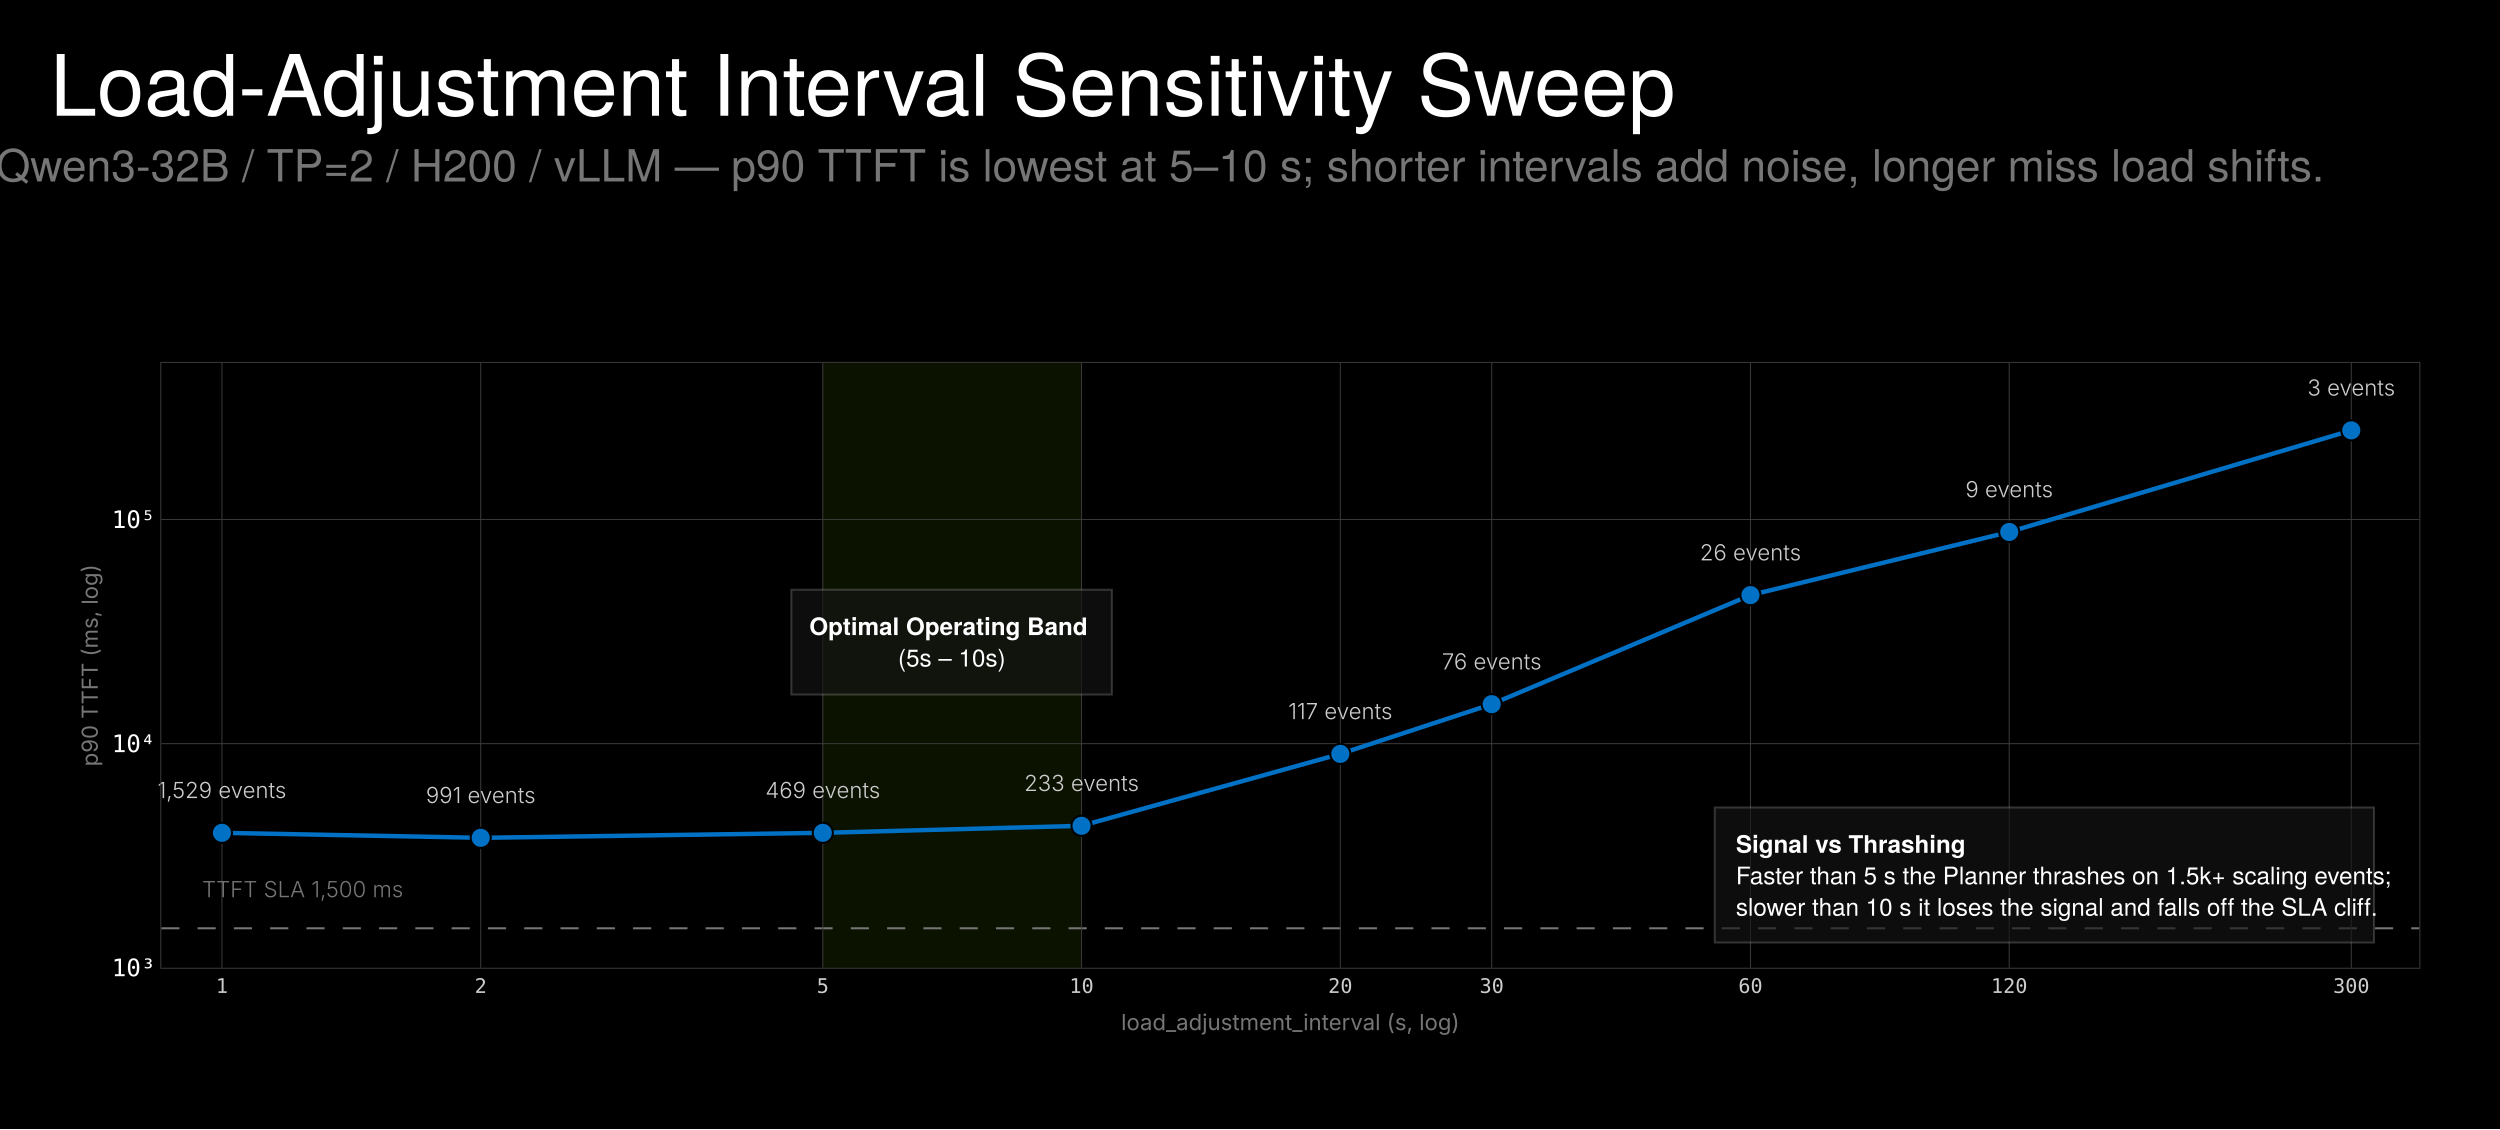
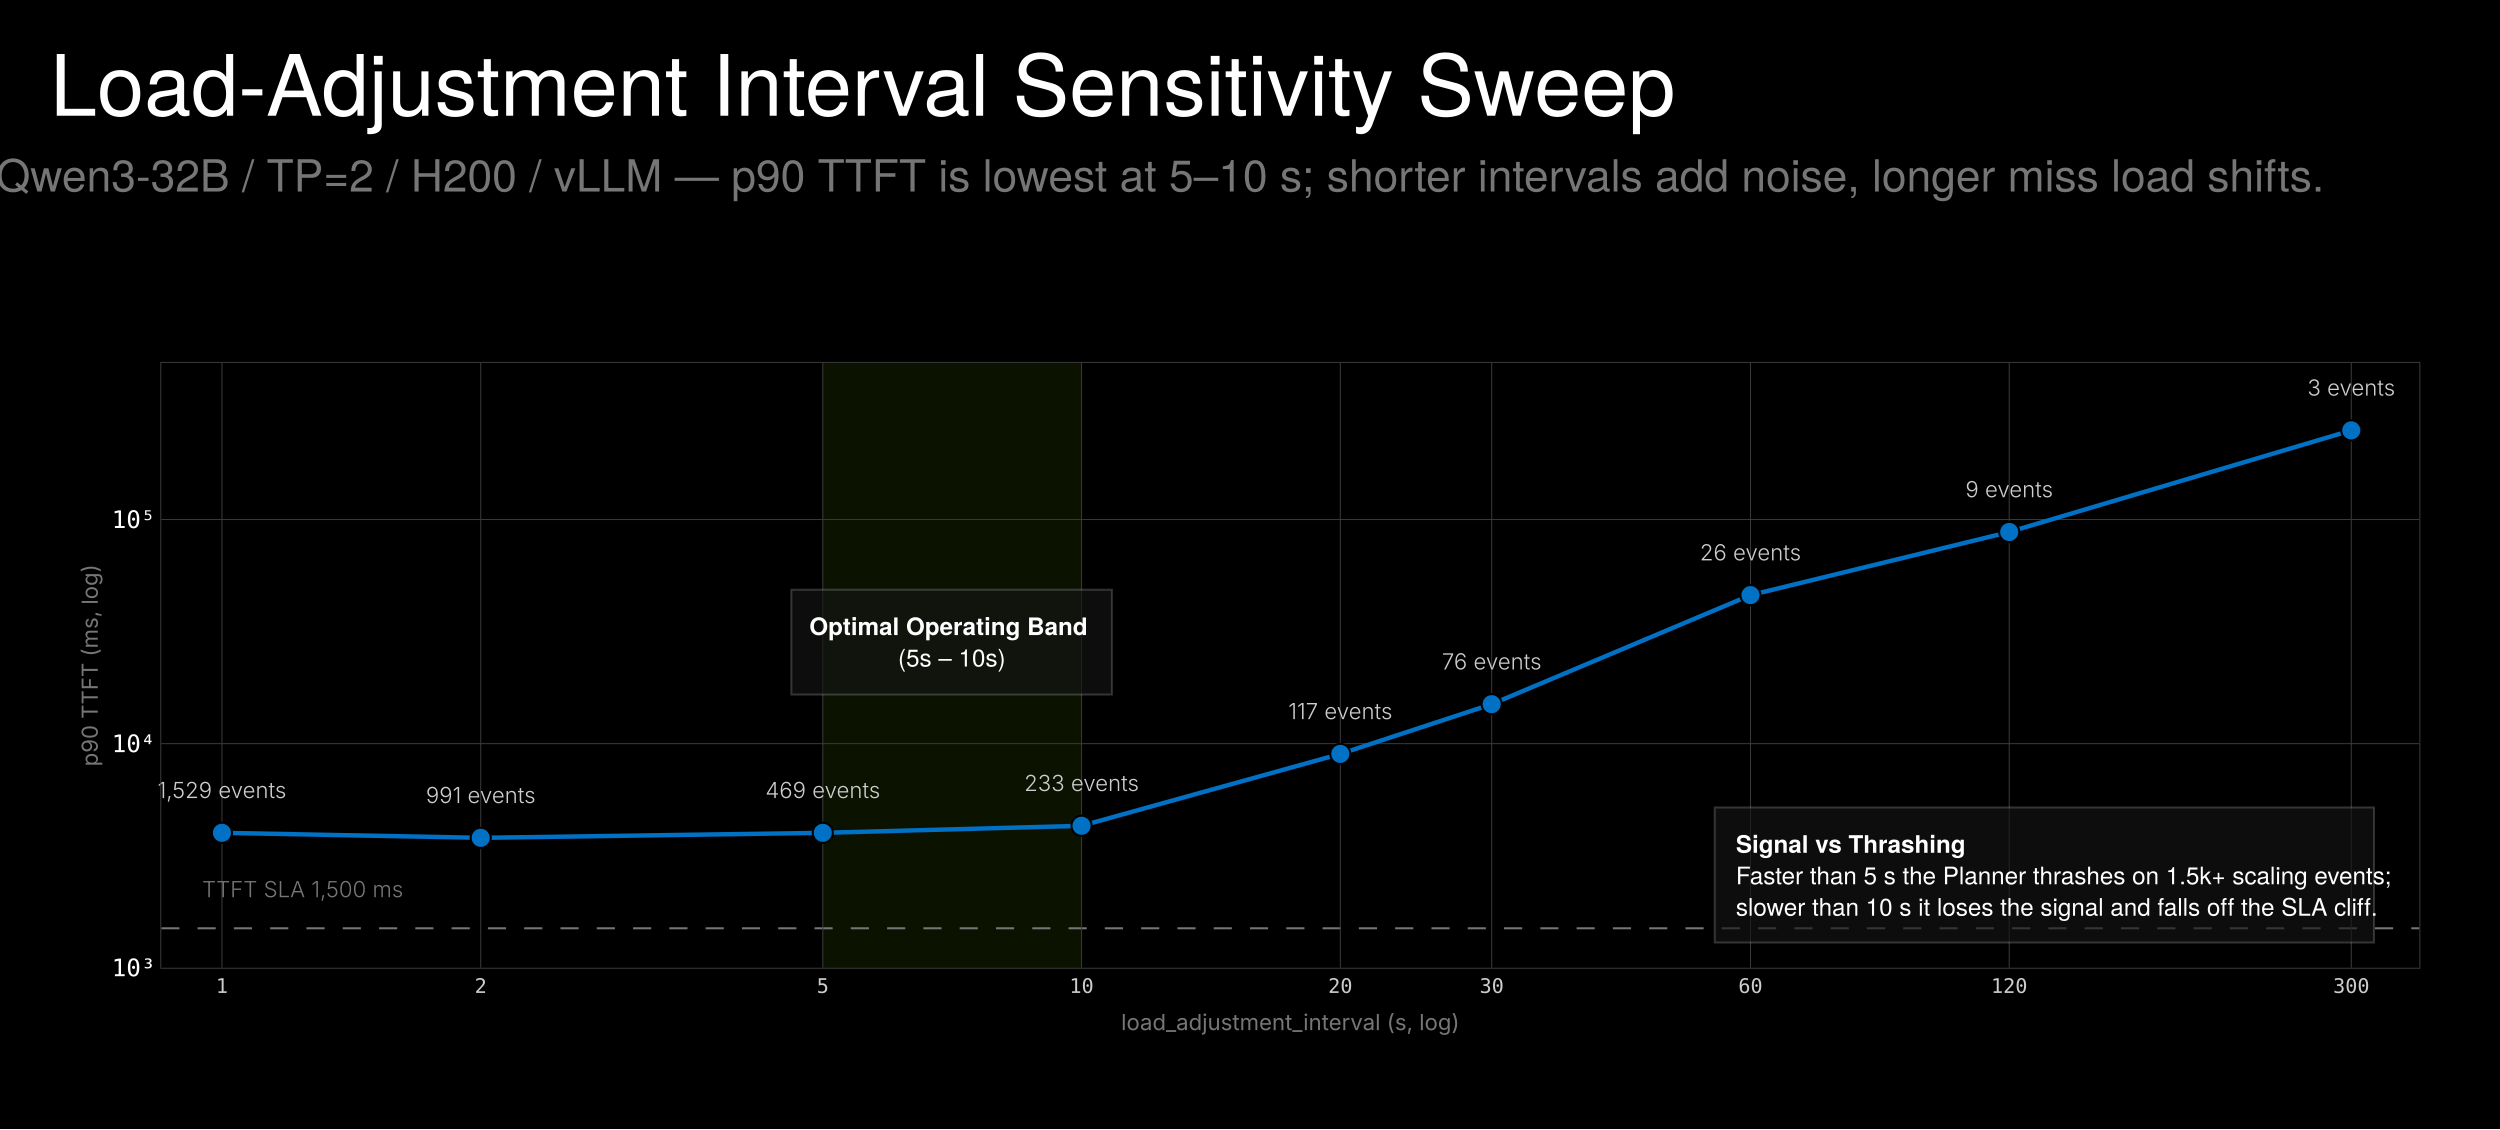
<svg xmlns="http://www.w3.org/2000/svg" class="main-svg" width="1240" height="560" style="" viewBox="0 0 1240 560">
  <rect x="0" y="0" width="1240" height="560" style="fill: rgb(0, 0, 0); fill-opacity: 1;" />
-   <defs id="defs-4267ca">
+   <defs id="defs-2b29c4">
    <g class="clips">
-       <clipPath id="clip4267caxyplot" class="plotclip">
+       <clipPath id="clip2b29c4xyplot" class="plotclip">
        <rect width="1120" height="300" />
      </clipPath>
-       <clipPath class="axesclip" id="clip4267cax">
+       <clipPath class="axesclip" id="clip2b29c4x">
        <rect x="80" y="0" width="1120" height="560" />
      </clipPath>
-       <clipPath class="axesclip" id="clip4267cay">
+       <clipPath class="axesclip" id="clip2b29c4y">
        <rect x="0" y="180" width="1240" height="300" />
      </clipPath>
-       <clipPath class="axesclip" id="clip4267caxy">
+       <clipPath class="axesclip" id="clip2b29c4xy">
        <rect x="80" y="180" width="1120" height="300" />
      </clipPath>
    </g>
    <g class="gradients" />
    <g class="patterns" />
  </defs>
  <g class="bglayer" />
  <g class="layer-below">
    <g class="imagelayer" />
    <g class="shapelayer">
-       <g class="shape-group" data-index="0" clip-path="url(#clip4267cax)">
+       <g class="shape-group" data-index="0" clip-path="url(#clip2b29c4x)">
        <path data-index="0" fill-rule="evenodd" d="M408.11,480H536.45V180H408.11Z" style="opacity: 1; stroke: rgb(0, 0, 0); stroke-opacity: 0; fill: rgb(118, 185, 0); fill-opacity: 0.1; stroke-width: 0px;" />
      </g>
-       <g class="shape-group" data-index="1" clip-path="url(#clip4267cay)">
+       <g class="shape-group" data-index="1" clip-path="url(#clip2b29c4y)">
        <path data-index="1" fill-rule="evenodd" d="M80,460.43L1200,460.43" style="opacity: 1; stroke: rgb(118, 118, 118); stroke-opacity: 1; fill: rgb(0, 0, 0); fill-opacity: 0; stroke-dasharray: 9px, 9px; stroke-width: 1px;" />
      </g>
    </g>
  </g>
  <g class="cartesianlayer">
    <g class="subplot xy">
      <g class="layer-subplot">
        <g class="shapelayer" />
        <g class="imagelayer" />
      </g>
      <g class="minor-gridlayer">
        <g class="x" />
        <g class="y" />
      </g>
      <g class="gridlayer">
        <g class="x">
          <path class="xgrid crisp" transform="translate(110.09,0)" d="M0,180v300" style="stroke: rgb(58, 58, 58); stroke-opacity: 1; stroke-width: 0.5px;" />
          <path class="xgrid crisp" transform="translate(238.44,0)" d="M0,180v300" style="stroke: rgb(58, 58, 58); stroke-opacity: 1; stroke-width: 0.5px;" />
          <path class="xgrid crisp" transform="translate(408.11,0)" d="M0,180v300" style="stroke: rgb(58, 58, 58); stroke-opacity: 1; stroke-width: 0.5px;" />
          <path class="xgrid crisp" transform="translate(536.45,0)" d="M0,180v300" style="stroke: rgb(58, 58, 58); stroke-opacity: 1; stroke-width: 0.5px;" />
          <path class="xgrid crisp" transform="translate(664.8,0)" d="M0,180v300" style="stroke: rgb(58, 58, 58); stroke-opacity: 1; stroke-width: 0.5px;" />
          <path class="xgrid crisp" transform="translate(739.88,0)" d="M0,180v300" style="stroke: rgb(58, 58, 58); stroke-opacity: 1; stroke-width: 0.5px;" />
          <path class="xgrid crisp" transform="translate(868.23,0)" d="M0,180v300" style="stroke: rgb(58, 58, 58); stroke-opacity: 1; stroke-width: 0.5px;" />
          <path class="xgrid crisp" transform="translate(996.57,0)" d="M0,180v300" style="stroke: rgb(58, 58, 58); stroke-opacity: 1; stroke-width: 0.5px;" />
          <path class="xgrid crisp" transform="translate(1166.24,0)" d="M0,180v300" style="stroke: rgb(58, 58, 58); stroke-opacity: 1; stroke-width: 0.5px;" />
        </g>
        <g class="y">
          <path class="ygrid crisp" transform="translate(0,368.85)" d="M80,0h1120" style="stroke: rgb(58, 58, 58); stroke-opacity: 1; stroke-width: 0.5px;" />
          <path class="ygrid crisp" transform="translate(0,257.69)" d="M80,0h1120" style="stroke: rgb(58, 58, 58); stroke-opacity: 1; stroke-width: 0.5px;" />
        </g>
      </g>
      <g class="zerolinelayer" />
      <g class="layer-between">
        <g class="shapelayer" />
        <g class="imagelayer" />
      </g>
      <path class="xlines-below" />
      <path class="ylines-below" />
      <g class="overlines-below" />
      <g class="xaxislayer-below" />
      <g class="yaxislayer-below" />
      <g class="overaxes-below" />
      <g class="overplot">
        <g class="xy" transform="translate(80,180)">
          <g class="scatterlayer mlayer">
-             <g class="trace scatter trace4bd718" style="stroke-miterlimit: 2; opacity: 1;">
-               <g class="fills" clip-path="url(#clip4267caxyplot)" />
+             <g class="trace scatter tracedfed34" style="stroke-miterlimit: 2; opacity: 1;">
+               <g class="fills" clip-path="url(#clip2b29c4xyplot)" />
              <g class="errorbars" />
              <g class="lines">
-                 <path class="js-line" d="M30.09,233.08L158.44,235.56L328.11,233.08L456.45,229.59L584.8,193.93L659.88,169.27L788.23,115.18L916.57,83.86L1086.24,33.46" clip-path="url(#clip4267caxyplot)" style="vector-effect: none; fill: none; stroke: rgb(0, 113, 197); stroke-opacity: 1; stroke-width: 2.2px; opacity: 1;" />
+                 <path class="js-line" d="M30.09,233.08L158.44,235.56L328.11,233.08L456.45,229.59L584.8,193.93L659.88,169.27L788.23,115.18L916.57,83.86L1086.24,33.46" clip-path="url(#clip2b29c4xyplot)" style="vector-effect: none; fill: none; stroke: rgb(0, 113, 197); stroke-opacity: 1; stroke-width: 2.2px; opacity: 1;" />
              </g>
-               <g class="points" clip-path="url(#clip4267caxyplot)">
+               <g class="points" clip-path="url(#clip2b29c4xyplot)">
                <path class="point" transform="translate(30.09,233.08)" d="M5,0A5,5 0 1,1 0,-5A5,5 0 0,1 5,0Z" style="opacity: 1; stroke-width: 1px; fill: rgb(0, 113, 197); fill-opacity: 1; stroke: rgb(0, 0, 0); stroke-opacity: 1;" />
                <path class="point" transform="translate(158.44,235.56)" d="M5,0A5,5 0 1,1 0,-5A5,5 0 0,1 5,0Z" style="opacity: 1; stroke-width: 1px; fill: rgb(0, 113, 197); fill-opacity: 1; stroke: rgb(0, 0, 0); stroke-opacity: 1;" />
                <path class="point" transform="translate(328.11,233.08)" d="M5,0A5,5 0 1,1 0,-5A5,5 0 0,1 5,0Z" style="opacity: 1; stroke-width: 1px; fill: rgb(0, 113, 197); fill-opacity: 1; stroke: rgb(0, 0, 0); stroke-opacity: 1;" />
                <path class="point" transform="translate(456.45,229.59)" d="M5,0A5,5 0 1,1 0,-5A5,5 0 0,1 5,0Z" style="opacity: 1; stroke-width: 1px; fill: rgb(0, 113, 197); fill-opacity: 1; stroke: rgb(0, 0, 0); stroke-opacity: 1;" />
                <path class="point" transform="translate(584.8,193.93)" d="M5,0A5,5 0 1,1 0,-5A5,5 0 0,1 5,0Z" style="opacity: 1; stroke-width: 1px; fill: rgb(0, 113, 197); fill-opacity: 1; stroke: rgb(0, 0, 0); stroke-opacity: 1;" />
                <path class="point" transform="translate(659.88,169.27)" d="M5,0A5,5 0 1,1 0,-5A5,5 0 0,1 5,0Z" style="opacity: 1; stroke-width: 1px; fill: rgb(0, 113, 197); fill-opacity: 1; stroke: rgb(0, 0, 0); stroke-opacity: 1;" />
                <path class="point" transform="translate(788.23,115.18)" d="M5,0A5,5 0 1,1 0,-5A5,5 0 0,1 5,0Z" style="opacity: 1; stroke-width: 1px; fill: rgb(0, 113, 197); fill-opacity: 1; stroke: rgb(0, 0, 0); stroke-opacity: 1;" />
                <path class="point" transform="translate(916.57,83.86)" d="M5,0A5,5 0 1,1 0,-5A5,5 0 0,1 5,0Z" style="opacity: 1; stroke-width: 1px; fill: rgb(0, 113, 197); fill-opacity: 1; stroke: rgb(0, 0, 0); stroke-opacity: 1;" />
                <path class="point" transform="translate(1086.24,33.46)" d="M5,0A5,5 0 1,1 0,-5A5,5 0 0,1 5,0Z" style="opacity: 1; stroke-width: 1px; fill: rgb(0, 113, 197); fill-opacity: 1; stroke: rgb(0, 0, 0); stroke-opacity: 1;" />
              </g>
-               <g class="text" clip-path="url(#clip4267caxyplot)" />
+               <g class="text" clip-path="url(#clip2b29c4xyplot)" />
            </g>
-             <g class="trace scatter trace608426" style="stroke-miterlimit: 2; opacity: 1;">
-               <g class="fills" clip-path="url(#clip4267caxyplot)" />
+             <g class="trace scatter tracec58c15" style="stroke-miterlimit: 2; opacity: 1;">
+               <g class="fills" clip-path="url(#clip2b29c4xyplot)" />
              <g class="errorbars" />
              <g class="lines" />
              <g class="points" />
              <g class="text">
                <g class="textpoint" transform="translate(0,-2.75)">
                  <text x="30.09" y="218.59" text-anchor="middle" style="font-family: Geist, Inter, 'Helvetica Neue', Arial, sans-serif; font-size: 11px; fill: rgb(205, 205, 205); fill-opacity: 1; font-weight: 300; white-space: pre;">1,529 events</text>
                </g>
                <g class="textpoint" transform="translate(0,-2.75)">
                  <text x="158.44" y="221.07" text-anchor="middle" style="font-family: Geist, Inter, 'Helvetica Neue', Arial, sans-serif; font-size: 11px; fill: rgb(205, 205, 205); fill-opacity: 1; font-weight: 300; white-space: pre;">991 events</text>
                </g>
                <g class="textpoint" transform="translate(0,-2.75)">
                  <text x="328.11" y="218.59" text-anchor="middle" style="font-family: Geist, Inter, 'Helvetica Neue', Arial, sans-serif; font-size: 11px; fill: rgb(205, 205, 205); fill-opacity: 1; font-weight: 300; white-space: pre;">469 events</text>
                </g>
                <g class="textpoint" transform="translate(0,-2.75)">
                  <text x="456.45" y="215.1" text-anchor="middle" style="font-family: Geist, Inter, 'Helvetica Neue', Arial, sans-serif; font-size: 11px; fill: rgb(205, 205, 205); fill-opacity: 1; font-weight: 300; white-space: pre;">233 events</text>
                </g>
                <g class="textpoint" transform="translate(0,-2.75)">
                  <text x="584.8" y="179.45" text-anchor="middle" style="font-family: Geist, Inter, 'Helvetica Neue', Arial, sans-serif; font-size: 11px; fill: rgb(205, 205, 205); fill-opacity: 1; font-weight: 300; white-space: pre;">117 events</text>
                </g>
                <g class="textpoint" transform="translate(0,-2.75)">
                  <text x="659.88" y="154.79" text-anchor="middle" style="font-family: Geist, Inter, 'Helvetica Neue', Arial, sans-serif; font-size: 11px; fill: rgb(205, 205, 205); fill-opacity: 1; font-weight: 300; white-space: pre;">76 events</text>
                </g>
                <g class="textpoint" transform="translate(0,-2.75)">
                  <text x="788.23" y="100.69" text-anchor="middle" style="font-family: Geist, Inter, 'Helvetica Neue', Arial, sans-serif; font-size: 11px; fill: rgb(205, 205, 205); fill-opacity: 1; font-weight: 300; white-space: pre;">26 events</text>
                </g>
                <g class="textpoint" transform="translate(0,-2.75)">
                  <text x="916.57" y="69.38" text-anchor="middle" style="font-family: Geist, Inter, 'Helvetica Neue', Arial, sans-serif; font-size: 11px; fill: rgb(205, 205, 205); fill-opacity: 1; font-weight: 300; white-space: pre;">9 events</text>
                </g>
                <g class="textpoint" transform="translate(0,-2.75)">
                  <text x="1086.24" y="18.97" text-anchor="middle" style="font-family: Geist, Inter, 'Helvetica Neue', Arial, sans-serif; font-size: 11px; fill: rgb(205, 205, 205); fill-opacity: 1; font-weight: 300; white-space: pre;">3 events</text>
                </g>
              </g>
            </g>
          </g>
        </g>
      </g>
      <g class="zerolinelayer-above" />
      <path class="xlines-above crisp" d="M79.5,480.25H1200.5M79.5,179.75H1200.5" style="fill: none; stroke-width: 0.5px; stroke: rgb(58, 58, 58); stroke-opacity: 1;" />
      <path class="ylines-above crisp" d="M79.75,180V480M1200.25,180V480" style="fill: none; stroke-width: 0.5px; stroke: rgb(58, 58, 58); stroke-opacity: 1;" />
      <g class="overlines-above" />
      <g class="xaxislayer-above">
        <g class="xtick">
          <text text-anchor="middle" x="0" y="492.5" transform="translate(110.09,0)" style="font-family: 'Geist Mono', 'JetBrains Mono', 'Roboto Mono', 'SF Mono', Menlo, Consolas, monospace; font-size: 10px; fill: rgb(205, 205, 205); fill-opacity: 1; white-space: pre;">1</text>
        </g>
        <g class="xtick">
          <text text-anchor="middle" x="0" y="492.5" style="font-family: 'Geist Mono', 'JetBrains Mono', 'Roboto Mono', 'SF Mono', Menlo, Consolas, monospace; font-size: 10px; fill: rgb(205, 205, 205); fill-opacity: 1; white-space: pre;" transform="translate(238.44,0)">2</text>
        </g>
        <g class="xtick">
          <text text-anchor="middle" x="0" y="492.5" style="font-family: 'Geist Mono', 'JetBrains Mono', 'Roboto Mono', 'SF Mono', Menlo, Consolas, monospace; font-size: 10px; fill: rgb(205, 205, 205); fill-opacity: 1; white-space: pre;" transform="translate(408.11,0)">5</text>
        </g>
        <g class="xtick">
          <text text-anchor="middle" x="0" y="492.5" style="font-family: 'Geist Mono', 'JetBrains Mono', 'Roboto Mono', 'SF Mono', Menlo, Consolas, monospace; font-size: 10px; fill: rgb(205, 205, 205); fill-opacity: 1; white-space: pre;" transform="translate(536.45,0)">10</text>
        </g>
        <g class="xtick">
          <text text-anchor="middle" x="0" y="492.5" style="font-family: 'Geist Mono', 'JetBrains Mono', 'Roboto Mono', 'SF Mono', Menlo, Consolas, monospace; font-size: 10px; fill: rgb(205, 205, 205); fill-opacity: 1; white-space: pre;" transform="translate(664.8,0)">20</text>
        </g>
        <g class="xtick">
          <text text-anchor="middle" x="0" y="492.5" style="font-family: 'Geist Mono', 'JetBrains Mono', 'Roboto Mono', 'SF Mono', Menlo, Consolas, monospace; font-size: 10px; fill: rgb(205, 205, 205); fill-opacity: 1; white-space: pre;" transform="translate(739.88,0)">30</text>
        </g>
        <g class="xtick">
          <text text-anchor="middle" x="0" y="492.5" style="font-family: 'Geist Mono', 'JetBrains Mono', 'Roboto Mono', 'SF Mono', Menlo, Consolas, monospace; font-size: 10px; fill: rgb(205, 205, 205); fill-opacity: 1; white-space: pre;" transform="translate(868.23,0)">60</text>
        </g>
        <g class="xtick">
          <text text-anchor="middle" x="0" y="492.5" style="font-family: 'Geist Mono', 'JetBrains Mono', 'Roboto Mono', 'SF Mono', Menlo, Consolas, monospace; font-size: 10px; fill: rgb(205, 205, 205); fill-opacity: 1; white-space: pre;" transform="translate(996.57,0)">120</text>
        </g>
        <g class="xtick">
          <text text-anchor="middle" x="0" y="492.5" style="font-family: 'Geist Mono', 'JetBrains Mono', 'Roboto Mono', 'SF Mono', Menlo, Consolas, monospace; font-size: 10px; fill: rgb(205, 205, 205); fill-opacity: 1; white-space: pre;" transform="translate(1166.24,0)">300</text>
        </g>
      </g>
      <g class="yaxislayer-above">
        <g class="ytick">
          <text text-anchor="end" x="77.1" y="4.2" transform="translate(0,480)" style="font-family: 'Geist Mono', 'JetBrains Mono', 'Roboto Mono', 'SF Mono', Menlo, Consolas, monospace; font-size: 12px; fill: rgb(255, 255, 255); fill-opacity: 1; white-space: pre;">10³</text>
        </g>
        <g class="ytick">
          <text text-anchor="end" x="77.1" y="4.2" style="font-family: 'Geist Mono', 'JetBrains Mono', 'Roboto Mono', 'SF Mono', Menlo, Consolas, monospace; font-size: 12px; fill: rgb(255, 255, 255); fill-opacity: 1; white-space: pre;" transform="translate(0,368.85)">10⁴</text>
        </g>
        <g class="ytick">
          <text text-anchor="end" x="77.1" y="4.2" style="font-family: 'Geist Mono', 'JetBrains Mono', 'Roboto Mono', 'SF Mono', Menlo, Consolas, monospace; font-size: 12px; fill: rgb(255, 255, 255); fill-opacity: 1; white-space: pre;" transform="translate(0,257.69)">10⁵</text>
        </g>
      </g>
      <g class="overaxes-above" />
    </g>
  </g>
  <g class="polarlayer" />
  <g class="smithlayer" />
  <g class="ternarylayer" />
  <g class="geolayer" />
  <g class="funnelarealayer" />
  <g class="pielayer" />
  <g class="iciclelayer" />
  <g class="treemaplayer" />
  <g class="sunburstlayer" />
  <g class="glimages" />
-   <defs id="topdefs-4267ca">
+   <defs id="topdefs-2b29c4">
    <g class="clips" />
  </defs>
  <g class="layer-above">
    <g class="imagelayer" />
    <g class="shapelayer" />
  </g>
  <g class="infolayer">
    <g class="g-gtitle">
      <text class="gtitle" x="24.8" y="28" text-anchor="start" dy="0.7em" style="opacity: 1; font-family: 'Helvetica Neue', HelveticaNeue, sans-serif; font-size: 42px; fill: rgb(255, 255, 255); fill-opacity: 1; font-weight: 300; white-space: pre;">Load-Adjustment Interval Sensitivity Sweep</text>
    </g>
    <g class="g-xtitle">
      <text class="xtitle" x="640" y="510.95" text-anchor="middle" style="opacity: 1; font-family: Geist, Inter, 'Helvetica Neue', Arial, sans-serif; font-size: 11px; fill: rgb(118, 118, 118); fill-opacity: 1; white-space: pre;">load_adjustment_interval (s, log)</text>
    </g>
    <g class="g-ytitle">
      <text class="ytitle" transform="rotate(-90,48.5,330)" x="48.5" y="330" text-anchor="middle" style="opacity: 1; font-family: Geist, Inter, 'Helvetica Neue', Arial, sans-serif; font-size: 11px; fill: rgb(118, 118, 118); fill-opacity: 1; white-space: pre;">p90 TTFT (ms, log)</text>
    </g>
    <g class="annotation" data-index="0" style="opacity: 1;">
      <g class="annotation-text-g" transform="rotate(0,472.28,318.5)">
        <g class="cursor-pointer" transform="translate(392,292)">
          <rect class="bg" x="0.5" y="0.5" width="159" height="52" style="stroke-width: 1px; stroke: rgb(255, 255, 255); stroke-opacity: 0.18; fill: rgb(20, 20, 20); fill-opacity: 0.65;" />
          <text class="annotation-text" text-anchor="middle" x="80.094" y="23" style="font-family: 'Helvetica Neue', HelveticaNeue, sans-serif; font-size: 12px; fill: rgb(255, 255, 255); fill-opacity: 1; font-weight: 300; white-space: pre;">
            <tspan class="line" dy="0em" x="80.094" y="23">
              <tspan style="font-weight:bold">Optimal Operating Band</tspan>
            </tspan>
            <tspan class="line" dy="1.3em" x="80.094" y="23">(5s – 10s)</tspan>
          </text>
        </g>
      </g>
    </g>
    <g class="annotation" data-index="1" style="opacity: 1;">
      <g class="annotation-text-g" transform="rotate(0,1013.6,434)">
        <g class="cursor-pointer" transform="translate(850,400)">
          <rect class="bg" x="0.5" y="0.5" width="327" height="67" style="stroke-width: 1px; stroke: rgb(255, 255, 255); stroke-opacity: 0.18; fill: rgb(20, 20, 20); fill-opacity: 0.65;" />
          <text class="annotation-text" text-anchor="start" x="11" y="23" style="font-family: 'Helvetica Neue', HelveticaNeue, sans-serif; font-size: 12px; fill: rgb(255, 255, 255); fill-opacity: 1; font-weight: 300; white-space: pre;">
            <tspan class="line" dy="0em" x="11" y="23">
              <tspan style="font-weight:bold">Signal vs Thrashing</tspan>
            </tspan>
            <tspan class="line" dy="1.3em" x="11" y="23">Faster than 5 s the Planner thrashes on 1.5k+ scaling events;</tspan>
            <tspan class="line" dy="2.6em" x="11" y="23">slower than 10 s it loses the signal and falls off the SLA cliff.</tspan>
          </text>
        </g>
      </g>
    </g>
    <g class="annotation" data-index="2" style="opacity: 1;">
      <g class="annotation-text-g" transform="rotate(0,150.16,441)">
        <g class="cursor-pointer" transform="translate(100,432)">
          <rect class="bg" x="0.5" y="0.5" width="99" height="17" style="stroke-width: 1px; stroke: rgb(0, 0, 0); stroke-opacity: 0; fill: rgb(0, 0, 0); fill-opacity: 0;" />
          <text class="annotation-text" text-anchor="middle" x="50.109" y="13" style="font-family: Geist, Inter, 'Helvetica Neue', Arial, sans-serif; font-size: 11px; fill: rgb(118, 118, 118); fill-opacity: 1; font-weight: 300; white-space: pre;">TTFT SLA 1,500 ms</text>
        </g>
      </g>
    </g>
    <g class="annotation" data-index="3" style="opacity: 1;">
-       <g class="annotation-text-g" transform="rotate(0,575.62,81.6)">
-         <g class="cursor-pointer" transform="translate(25,67)">
+       <g class="annotation-text-g" transform="rotate(0,575.62,87)">
+         <g class="cursor-pointer" transform="translate(25,72)">
          <rect class="bg" x="0.5" y="0.5" width="1100" height="29" style="stroke-width: 1px; stroke: rgb(0, 0, 0); stroke-opacity: 0; fill: rgb(0, 0, 0); fill-opacity: 0;" />
          <text class="annotation-text" text-anchor="middle" x="550.375" y="23" style="font-family: 'Helvetica Neue', HelveticaNeue, sans-serif; font-size: 22px; fill: rgb(118, 118, 118); fill-opacity: 1; font-weight: 300; white-space: pre;">Qwen3-32B / TP=2 / H200 / vLLM — p90 TTFT is lowest at 5–10 s; shorter intervals add noise, longer miss load shifts.</text>
        </g>
      </g>
    </g>
  </g>
</svg>
